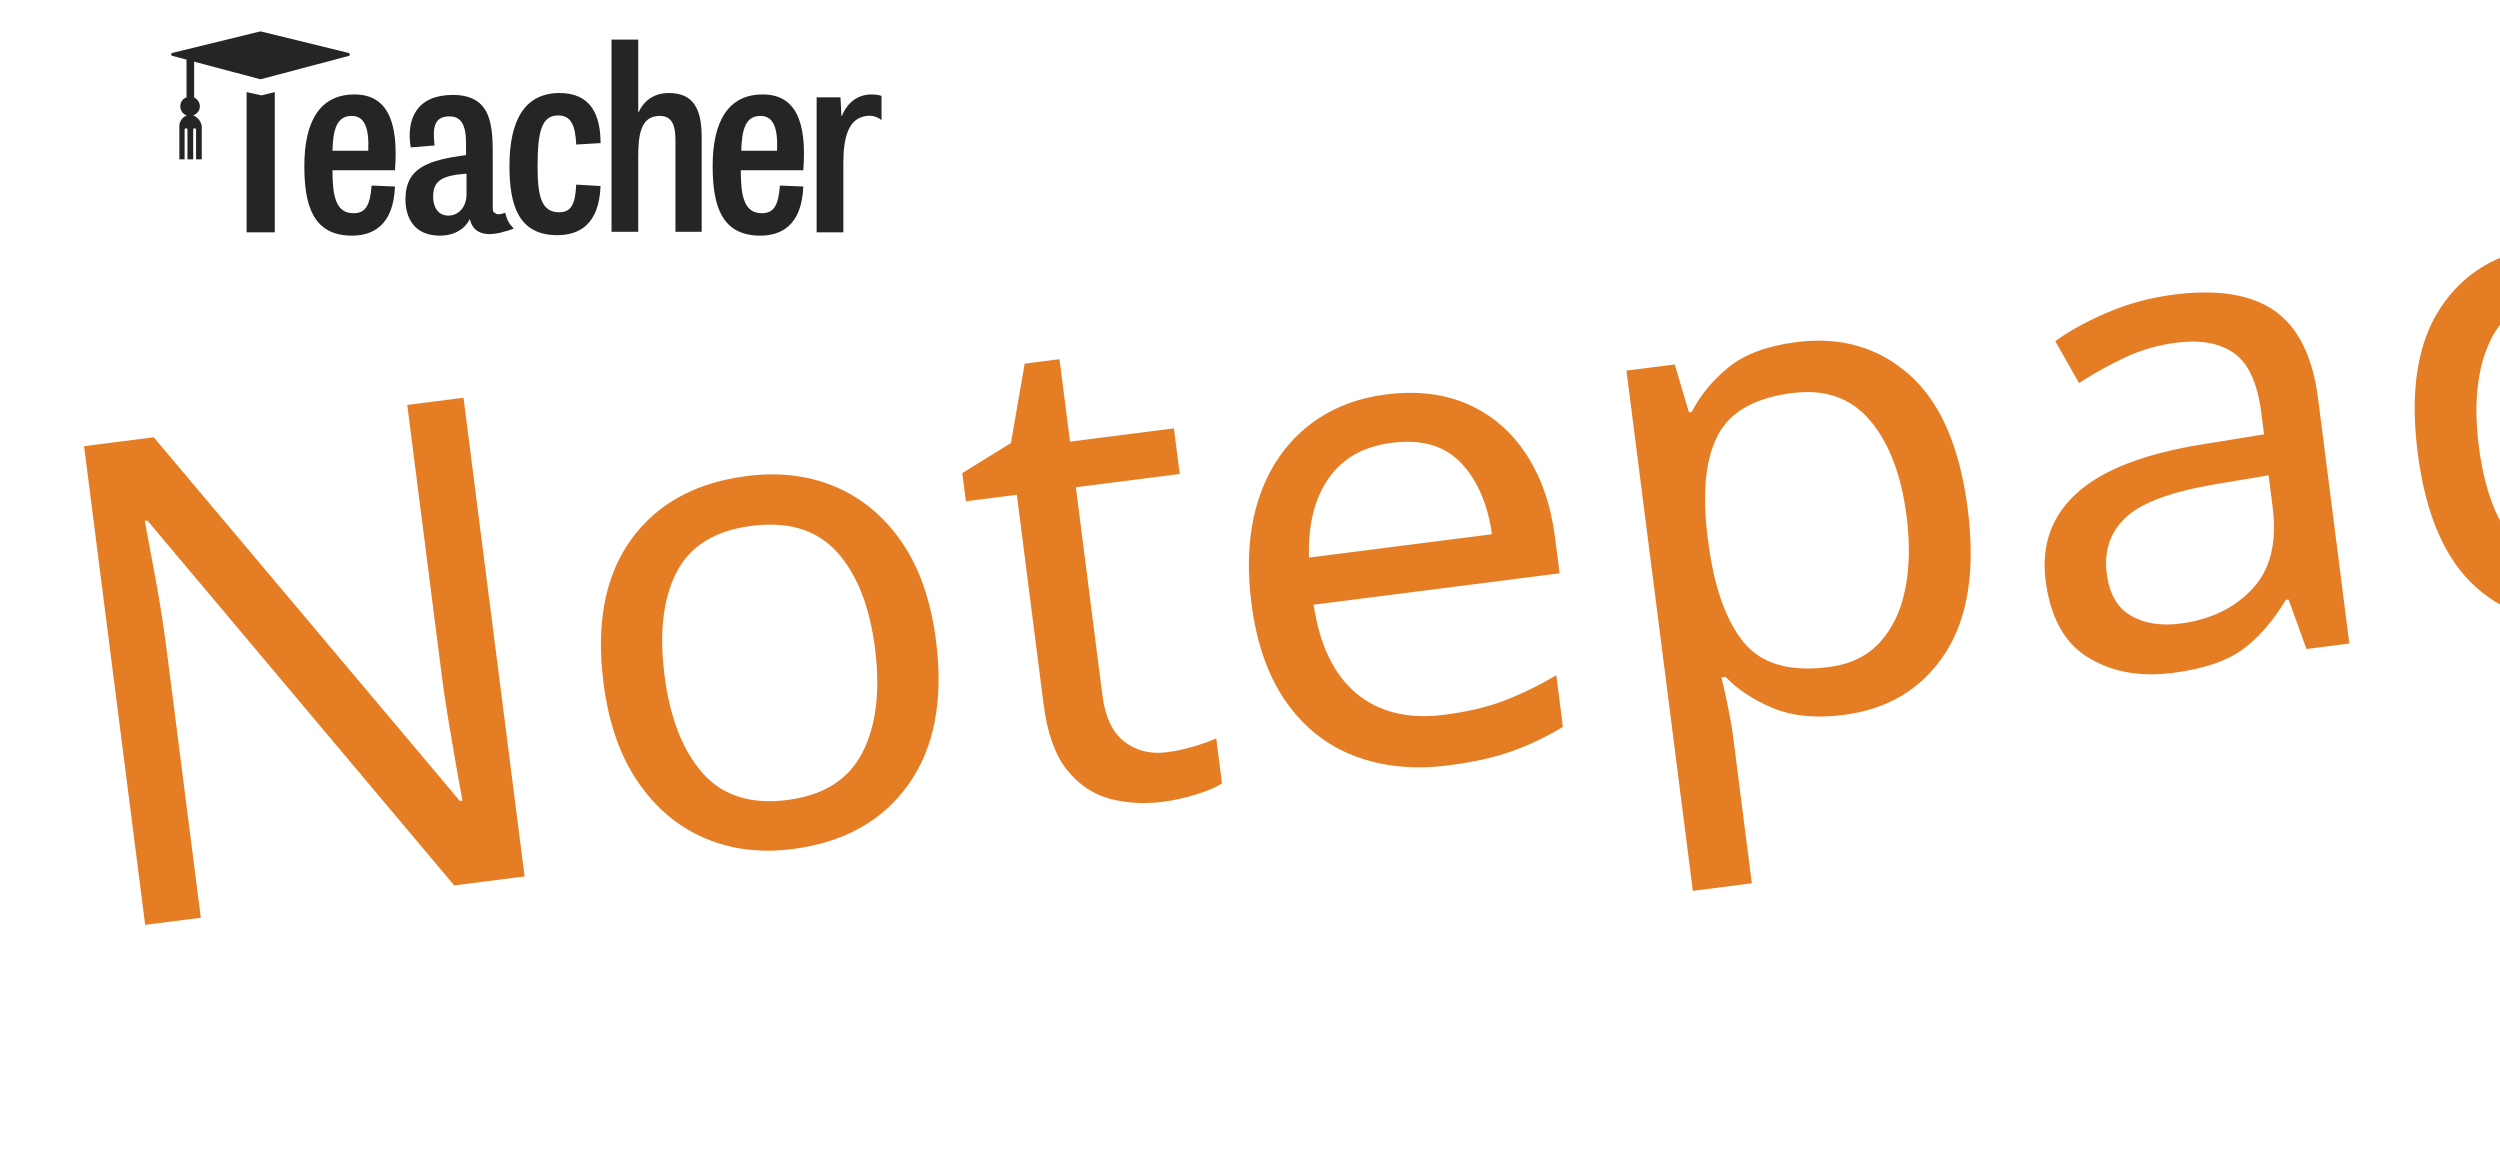
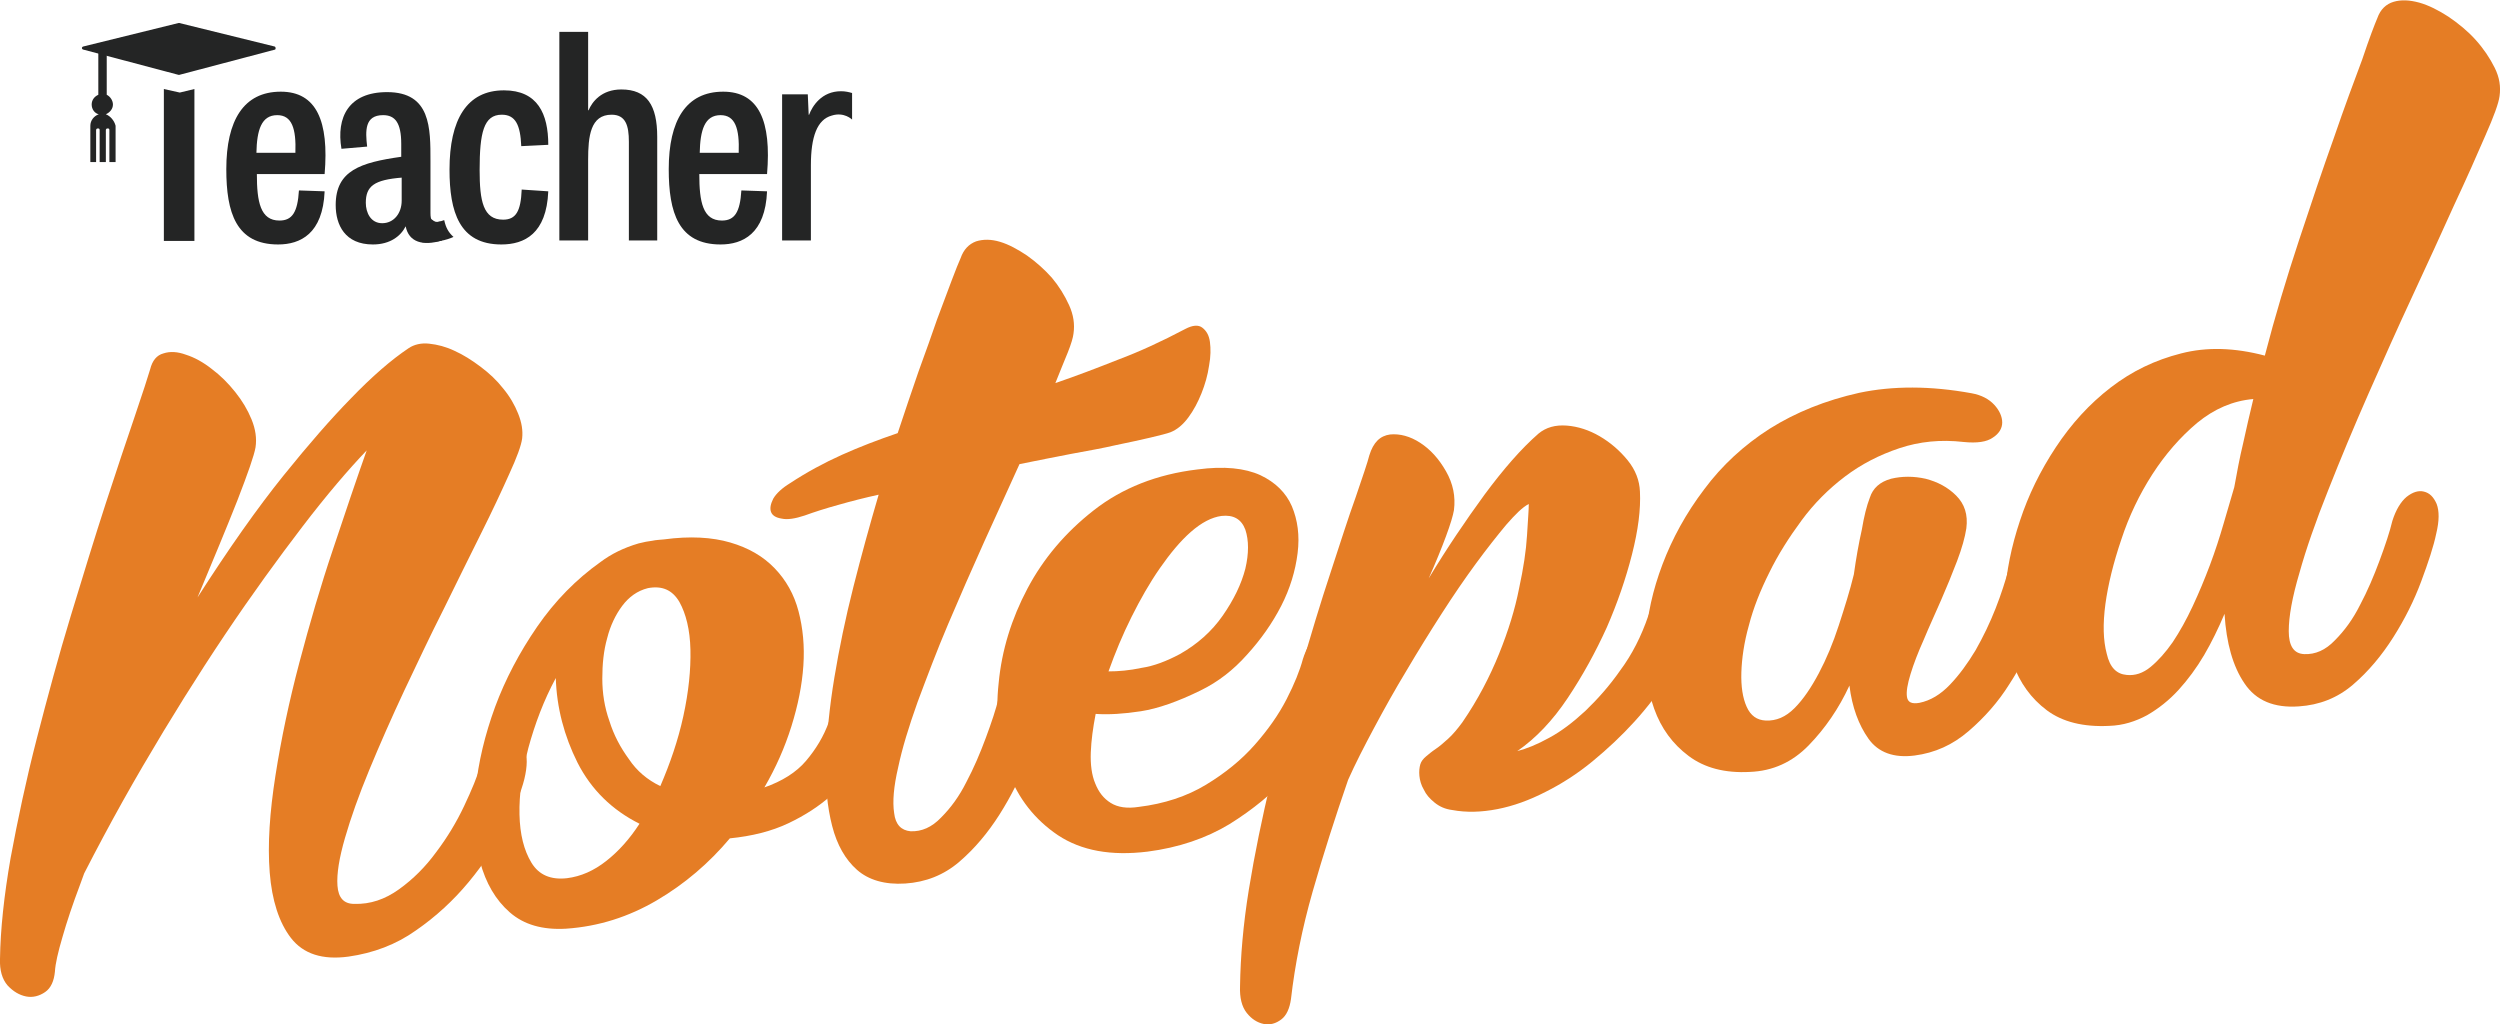
- <svg xmlns="http://www.w3.org/2000/svg" version="1.1" id="Layer_1" x="0px" y="0px" viewBox="0 0 524.1 244.8" enable-background="new 0 0 524.1 244.8" xml:space="preserve">
-   <text transform="matrix(0.992 -0.1266 0.1266 0.992 16.8058 195.6238)" fill="#E57D25" font-family="'Bira-PERSONALUSEONLY'" font-size="141.669">Notepad</text>
+ <svg xmlns="http://www.w3.org/2000/svg" version="1.1" id="Layer_1" x="0px" y="0px" viewBox="23.4 255.5 564.5 231.2" enable-background="new 23.4 255.5 564.5 231.2" xml:space="preserve">
+   <g enable-background="new    ">
+     <path fill="#E57D25" d="M57.3,338.9c0.5-2,1.5-3.2,3-3.6c1.5-0.5,3.2-0.4,5.1,0.3c1.9,0.6,3.9,1.7,5.8,3.2c2,1.5,3.7,3.2,5.3,5.2   s2.8,4,3.7,6.2c0.9,2.2,1.2,4.3,0.9,6.3c-0.3,1.8-1.7,5.8-4.1,12c-2.4,6.1-5.5,13.5-9,21.9c7.1-11.1,13.6-20.3,19.4-27.5   c5.8-7.2,10.8-12.9,15.1-17.3c4.9-5.1,9.3-8.9,13.2-11.5c1.2-0.8,2.8-1.2,4.6-1c1.9,0.2,3.8,0.7,5.7,1.6c2,0.9,3.9,2.1,5.9,3.6   c2,1.5,3.7,3.1,5.1,4.9c1.5,1.8,2.6,3.7,3.4,5.7c0.8,2,1.1,3.8,0.9,5.6c-0.2,1.6-1.2,4.3-2.9,8c-1.7,3.8-3.8,8.3-6.4,13.5   c-2.6,5.2-5.4,10.9-8.4,17c-3.1,6.1-6,12.3-8.9,18.4c-2.9,6.2-5.5,12.1-7.9,17.9c-2.4,5.8-4.2,10.9-5.5,15.4   c-1.3,4.5-1.9,8.1-1.7,10.8c0.2,2.7,1.4,4.1,3.8,4.1c3.6,0.1,6.9-1,10.1-3.3c3.2-2.3,6-5.1,8.4-8.4c2.5-3.3,4.6-6.8,6.3-10.4   c1.7-3.6,3-6.7,3.7-9.2c0.8-2.5,1.9-4.3,3.2-5.4c1.4-1.1,2.7-1.4,3.9-1.1c1.3,0.3,2.2,1.3,2.9,2.9c0.6,1.6,0.6,3.8-0.1,6.7   c-0.7,2.9-2.2,6.4-4.3,10.7c-2.1,4.3-4.9,8.5-8.3,12.6c-3.4,4.1-7.4,7.8-11.9,10.9c-4.5,3.2-9.6,5.1-15.2,5.9   c-5.9,0.8-10.2-0.6-13-4.2c-2.7-3.5-4.3-8.5-4.8-14.8c-0.5-6.3,0-13.6,1.3-21.9c1.3-8.3,3.1-16.8,5.4-25.5   c2.3-8.7,4.8-17.3,7.6-25.6c2.8-8.4,5.3-15.8,7.6-22.3c-4.1,4.3-9,10-14.5,17.2c-5.5,7.2-11.4,15.3-17.5,24.4   c-6.1,9.1-12.3,19-18.5,29.6c-6.2,10.6-12,21.5-17.5,32.7c-3,1.9-5,2.3-6.2,1c-1.2-1.3-0.5-4.6,2.1-9.9   c6.1-12.8,12.1-24.2,17.7-34.4c5.7-10.1,11.1-19.2,16.3-27.2c-2.2,5.2-4.5,10.6-6.9,16.3c-2.4,5.7-4.8,11.4-7.2,17.1   c-2.4,5.7-4.7,11.2-6.8,16.5c-2.2,5.3-4.1,10.2-5.7,14.7c-1.7,4.5-3,8.4-4,11.9c-1,3.4-1.6,6-1.7,7.8c-0.2,2.1-0.9,3.7-2.2,4.6   c-1.3,0.9-2.8,1.3-4.3,1s-2.9-1.1-4.2-2.5c-1.2-1.4-1.8-3.4-1.7-6c0.1-6.6,0.9-14.2,2.4-22.8c1.6-8.6,3.5-17.6,5.9-26.9   c2.4-9.3,4.9-18.6,7.7-27.8c2.8-9.2,5.4-17.7,7.9-25.4c2.5-7.7,4.7-14.2,6.5-19.5C55.7,344,56.8,340.6,57.3,338.9z" />
+     <path fill="#E57D25" d="M167.6,378.2c1.2-0.3,2.2-0.5,3.1-0.6c0.9-0.2,1.7-0.2,2.6-0.3c5.9-0.8,10.9-0.5,15,0.7   c4.1,1.2,7.4,3.1,10,5.8c2.6,2.7,4.4,5.9,5.4,9.7c1,3.8,1.4,7.9,1.1,12.3c-0.3,4.4-1.2,8.9-2.7,13.7c-1.5,4.8-3.5,9.3-6.1,13.8   c4-1.4,7.2-3.4,9.4-6c2.2-2.6,4-5.5,5.2-8.9c0.7-2.1,1.8-3.6,3.2-4.6c1.4-1,2.7-1.3,4-1.2c1.3,0.2,2.3,0.9,3,2.1   c0.7,1.2,0.8,3,0.2,5.2c-0.6,2.3-1.7,4.8-3.4,7.5c-1.7,2.7-3.8,5.3-6.5,7.7c-2.7,2.4-5.9,4.5-9.7,6.3c-3.8,1.8-8.2,2.9-13.2,3.4   c-4.7,5.6-10.2,10.3-16.5,14c-6.3,3.7-13.1,5.9-20.5,6.4c-5.3,0.3-9.5-0.9-12.7-3.7c-3.2-2.8-5.4-6.6-6.7-11.4   c-1.3-4.8-1.6-10.2-1-16.4c0.6-6.1,2.1-12.3,4.4-18.6c2.3-6.2,5.5-12.3,9.5-18.1c4-5.8,8.8-10.7,14.3-14.6   C161.4,380.6,164.2,379.2,167.6,378.2z M148.9,408.6c-2.7,5-4.7,10.3-6.2,15.8c-1.4,5.5-2.1,10.5-2,15c0.1,4.5,1,8.1,2.7,10.9   c1.7,2.8,4.4,3.9,8,3.5c3.2-0.4,6.1-1.7,8.9-3.9c2.8-2.2,5.3-5,7.5-8.4c-6.2-3.1-10.9-7.7-14-13.8   C150.8,421.7,149.1,415.3,148.9,408.6z M172.5,433c2.2-5.1,4-10.3,5.2-15.8c1.2-5.5,1.7-10.5,1.6-15c-0.1-4.5-1-8.1-2.5-10.8   c-1.6-2.7-3.9-3.7-7.1-3.1c-2.4,0.6-4.3,2-5.8,4c-1.5,2-2.7,4.5-3.4,7.3c-0.8,2.8-1.1,5.9-1.1,9.1c0,3.3,0.5,6.5,1.6,9.6   c1,3.2,2.5,6,4.4,8.6C167.2,429.6,169.6,431.6,172.5,433z" />
+     <path fill="#E57D25" d="M291,329.8c1.7-0.9,3-1,3.9-0.3c0.9,0.7,1.5,1.7,1.7,3.2c0.2,1.5,0.2,3.3-0.2,5.4c-0.3,2.1-0.9,4.2-1.7,6.2   c-0.8,2-1.8,3.9-3,5.5c-1.2,1.6-2.5,2.7-4,3.3c-0.8,0.3-2.4,0.7-4.5,1.2c-2.2,0.5-4.8,1.1-7.8,1.7c-3,0.7-6.4,1.3-10.2,2   c-3.7,0.7-7.6,1.5-11.6,2.3c-2.5,5.5-5.2,11.4-8,17.6c-2.8,6.2-5.5,12.4-8.1,18.5c-2.6,6.1-4.8,12-6.9,17.6   c-2,5.6-3.5,10.5-4.4,14.8c-1,4.3-1.3,7.7-0.9,10.3c0.3,2.6,1.6,3.9,3.7,4.1c2.5,0.1,4.8-0.9,6.9-3.1c2.2-2.2,4.1-4.8,5.7-8   c1.7-3.2,3.1-6.5,4.4-10c1.3-3.5,2.3-6.5,2.9-9c0.8-2.5,1.9-4.3,3.2-5.4c1.4-1.1,2.7-1.5,3.9-1.2c1.3,0.3,2.2,1.2,2.9,2.8   c0.6,1.6,0.6,3.8-0.1,6.7c-0.6,2.9-1.8,6.5-3.4,10.8c-1.6,4.3-3.7,8.5-6.3,12.6c-2.6,4.1-5.6,7.7-9.1,10.7c-3.5,3-7.6,4.6-12.2,4.9   c-4.6,0.3-8.3-0.8-10.9-3.1c-2.6-2.3-4.5-5.6-5.6-9.9c-1.1-4.3-1.6-9.2-1.4-15c0.2-5.7,0.8-11.9,1.9-18.5   c1.1-6.6,2.5-13.4,4.3-20.5c1.8-7.1,3.7-14,5.7-20.8c-3.2,0.7-6.3,1.5-9.1,2.3c-2.9,0.8-5.4,1.6-7.6,2.4c-2.1,0.7-3.9,1-5.2,0.7   c-1.3-0.2-2.1-0.7-2.4-1.5c-0.3-0.8-0.1-1.8,0.5-3c0.7-1.2,2-2.4,3.8-3.5c3.8-2.5,7.7-4.6,11.7-6.4c4-1.8,8.2-3.4,12.6-4.9   c1.6-4.9,3.2-9.5,4.7-13.9c1.6-4.4,3-8.3,4.2-11.8c1.3-3.5,2.4-6.4,3.3-8.8c0.9-2.4,1.6-4.1,2-5c0.7-2,1.9-3.2,3.5-3.8   c1.6-0.5,3.4-0.5,5.4,0.1c2,0.6,4,1.7,6.1,3.1c2.1,1.5,3.9,3.1,5.6,5c1.6,1.9,2.9,4,3.9,6.2c1,2.2,1.3,4.3,1,6.4   c-0.1,0.9-0.5,2.3-1.3,4.3c-0.8,1.9-1.7,4.2-2.8,6.9c4.7-1.6,9.4-3.4,14.2-5.3C280.7,334.9,285.7,332.6,291,329.8z" />
+     <path fill="#E57D25" d="M294.5,411.4c-5.1,2.5-9.6,4.1-13.5,4.7c-3.9,0.6-7.3,0.8-10.2,0.6c-0.6,3.1-1,6-1.1,8.7   c-0.1,2.7,0.2,5.1,1,7c0.8,2,1.9,3.4,3.5,4.4c1.6,1,3.7,1.3,6.3,0.9c5.8-0.7,10.9-2.4,15.2-5c4.3-2.6,8-5.6,11-9   c3-3.4,5.4-6.8,7.2-10.3c1.8-3.5,3-6.5,3.7-9.1c0.8-2.5,1.9-4.3,3.2-5.4c1.4-1.1,2.7-1.5,3.9-1.2c1.3,0.3,2.2,1.2,2.9,2.8   c0.6,1.6,0.6,3.8-0.1,6.7c-0.6,2.9-2,6.4-4.2,10.7c-2.2,4.3-5.1,8.5-8.8,12.6c-3.7,4.1-8.2,7.8-13.5,11.1   c-5.3,3.2-11.5,5.3-18.5,6.2c-8.2,1-14.9-0.2-20.2-3.7c-5.2-3.5-9-8.3-11.2-14.3c-2.2-6.1-3-12.8-2.2-20.1   c0.7-7.4,2.9-14.5,6.5-21.3c3.6-6.8,8.6-12.7,15-17.7c6.4-5,14.2-8.1,23.4-9.2c6-0.8,10.7-0.3,14.2,1.3c3.4,1.6,5.8,4,7.1,7   c1.3,3.1,1.8,6.6,1.3,10.6c-0.5,4-1.7,8-3.7,11.9c-2,3.9-4.6,7.6-7.7,11C301.9,406.8,298.4,409.5,294.5,411.4z M289.8,403.2   c3.9-2.2,7.2-5.1,9.7-8.7c2.5-3.6,4.2-7.1,5.1-10.6c0.8-3.4,0.8-6.4,0-8.8c-0.9-2.4-2.7-3.4-5.4-3.1c-2.2,0.3-4.5,1.5-6.9,3.6   c-2.4,2.1-4.7,4.9-7,8.2c-2.3,3.3-4.4,7-6.4,11c-2,4-3.7,8.1-5.2,12.3c2.2,0,4.7-0.2,7.5-0.8C283.9,405.9,286.8,404.8,289.8,403.2z   " />
+     <path fill="#E57D25" d="M395.6,394.5c0.9-2.5,2.1-4.2,3.6-5.3c1.5-1.1,2.8-1.4,4.1-1.1c1.3,0.3,2.2,1.3,2.8,2.8   c0.6,1.5,0.4,3.7-0.6,6.5c-1.2,3.6-2.9,7.2-5.2,10.8c-2.3,3.6-4.9,7-7.8,10.2c-2.9,3.2-6.1,6.2-9.5,9c-3.4,2.8-7,5.1-10.6,6.9   c-3.7,1.9-7.3,3.2-10.9,3.9c-3.6,0.7-7,0.8-10.2,0.2c-1.6-0.2-2.9-0.8-4-1.7c-1.1-0.9-1.9-1.8-2.4-2.9c-0.6-1-0.9-2.1-1-3.1   c-0.1-1,0-1.9,0.2-2.6s0.7-1.3,1.3-1.8c0.6-0.5,1.3-1.1,2.2-1.7c0.9-0.6,1.8-1.4,2.8-2.3c1-0.9,2.1-2.2,3.2-3.7   c3.5-5.1,6.2-10.3,8.3-15.5c2.1-5.2,3.6-10.1,4.5-14.7c1-4.6,1.6-8.6,1.8-12c0.2-3.4,0.4-5.8,0.4-7.1c-1.4,0.7-3,2.3-5.1,4.7   c-2,2.4-4.3,5.3-6.8,8.7c-2.5,3.4-5.1,7.2-7.8,11.4c-2.7,4.2-5.3,8.4-7.9,12.8c-2.6,4.3-5,8.6-7.3,12.9c-2.3,4.3-4.3,8.2-5.9,11.8   c-2.9,8.4-5.6,16.8-8,25.2c-2.4,8.4-4,16.5-4.9,24.3c-0.3,2.1-1,3.7-2.2,4.6c-1.2,0.9-2.5,1.3-4,1c-1.4-0.3-2.7-1.1-3.8-2.5   c-1.1-1.4-1.6-3.4-1.5-6c0.1-6.6,0.7-13.9,2-21.9c1.3-8,3-16.2,5-24.6c2-8.4,4.2-16.6,6.6-24.7c2.4-8.1,4.6-15.5,6.8-22.1   c2.2-6.7,4-12.4,5.7-17.1c1.6-4.7,2.7-7.9,3.1-9.5c0.9-2.9,2.4-4.4,4.7-4.7c2.2-0.2,4.5,0.4,6.8,1.9c2.3,1.5,4.2,3.6,5.8,6.4   c1.6,2.8,2.2,5.7,1.8,8.8c-0.2,1.2-0.8,3.2-1.8,5.9c-1,2.7-2.3,5.9-3.9,9.5c4.1-6.8,8.3-13,12.6-18.9c4.3-5.8,8.3-10.4,12.2-13.8   c1.7-1.4,3.8-2,6.4-1.8c2.5,0.2,5,1,7.4,2.4c2.4,1.4,4.5,3.2,6.3,5.4c1.8,2.2,2.7,4.6,2.8,7.1c0.2,4-0.4,8.7-1.8,14.2   c-1.4,5.5-3.3,11-5.7,16.5c-2.5,5.5-5.4,10.8-8.8,15.9c-3.4,5.1-7.2,9.1-11.4,12c2-0.5,4.5-1.5,7.2-3c2.8-1.5,5.5-3.6,8.2-6.1   c2.7-2.6,5.4-5.6,7.9-9.2C391.9,403.3,394,399.2,395.6,394.5z" />
+     <path fill="#E57D25" d="M445.6,367.9c0.7-2.2,2.3-3.6,4.8-4.3c2.5-0.6,5.1-0.6,7.8,0c2.7,0.7,5,1.9,6.9,3.8   c1.9,1.9,2.7,4.3,2.3,7.4c-0.3,2-1,4.5-2.1,7.4c-1.1,2.9-2.3,5.8-3.6,8.8c-1.3,3-2.7,6-3.9,8.9c-1.3,2.9-2.3,5.5-3,7.8   c-0.7,2.3-1,4-0.8,5.2c0.2,1.2,1.1,1.6,2.8,1.3c2.5-0.5,4.8-1.9,6.9-4.1c2.1-2.2,4-4.8,5.8-7.8c1.7-3,3.2-6.1,4.5-9.4   c1.3-3.3,2.2-6.2,2.9-8.7c0.8-2.5,1.9-4.3,3.2-5.4c1.4-1.1,2.7-1.5,3.9-1.2c1.3,0.3,2.2,1.2,2.9,2.8c0.6,1.6,0.6,3.8-0.1,6.7   c-0.6,2.9-1.8,6.4-3.4,10.6c-1.6,4.2-3.7,8.3-6.3,12.3c-2.5,4-5.6,7.5-9.2,10.6c-3.6,3.1-7.6,4.9-12.2,5.5   c-4.7,0.6-8.2-0.7-10.4-3.8c-2.2-3.1-3.7-7.1-4.3-12c-2.4,5.2-5.5,9.7-9.2,13.5c-3.7,3.8-8.1,5.8-13.3,6   c-5.6,0.3-10.2-0.9-13.8-3.6c-3.6-2.7-6.2-6.2-7.8-10.7c-1.6-4.5-2.3-9.5-1.9-15.3c0.3-5.7,1.6-11.5,3.8-17.3   c2.2-5.8,5.3-11.5,9.4-16.9c4-5.4,9-10,14.8-13.7c5.9-3.7,12.6-6.4,20.2-8.1c7.6-1.6,16.1-1.6,25.4,0.1c2.2,0.4,3.9,1.3,5.1,2.6   c1.2,1.3,1.8,2.7,1.8,4c0,1.3-0.7,2.5-2.1,3.4c-1.4,1-3.6,1.3-6.6,1c-5.2-0.6-10-0.1-14.5,1.4c-4.5,1.5-8.6,3.6-12.3,6.4   c-3.7,2.8-7,6.1-9.8,9.9c-2.8,3.8-5.3,7.7-7.3,11.8c-2,4-3.6,8-4.6,11.9c-1.1,3.9-1.6,7.5-1.7,10.6c-0.1,3.2,0.3,5.8,1.2,7.8   c0.9,2,2.3,3,4.3,3.1c2.4,0.1,4.5-0.8,6.5-2.8c2-2,3.8-4.7,5.5-7.9c1.7-3.2,3.2-6.8,4.5-10.8c1.3-4,2.5-7.8,3.4-11.5   c0.5-3.6,1.1-7,1.8-10.1C444.3,372.1,444.9,369.7,445.6,367.9z" />
+     <path fill="#E57D25" d="M560.2,259.6c0.7-2,2-3.2,3.7-3.7c1.7-0.5,3.6-0.4,5.8,0.2c2.1,0.6,4.3,1.7,6.6,3.2   c2.2,1.5,4.3,3.2,6.1,5.2c1.8,2,3.2,4.1,4.3,6.3c1.1,2.2,1.4,4.3,1.1,6.4c-0.2,1.6-1.3,4.6-3.2,8.9c-1.9,4.4-4.2,9.6-7.1,15.8   c-2.8,6.2-5.9,13-9.3,20.3c-3.4,7.3-6.7,14.7-10,22.2c-3.3,7.5-6.3,14.7-9.1,21.8c-2.8,7-5,13.3-6.5,18.7   c-1.6,5.4-2.4,9.8-2.4,13.1c0,3.3,1.1,5.1,3.5,5.2c2.5,0.1,4.8-0.9,6.9-3.1c2.2-2.2,4.1-4.8,5.7-8c1.7-3.2,3.1-6.5,4.4-10   c1.3-3.5,2.3-6.5,2.9-9c0.8-2.5,1.9-4.3,3.2-5.4c1.4-1.1,2.7-1.5,3.9-1.2c1.3,0.3,2.2,1.2,2.9,2.8c0.6,1.6,0.6,3.8-0.1,6.7   c-0.6,2.9-1.8,6.5-3.4,10.8c-1.6,4.3-3.7,8.5-6.3,12.6c-2.6,4.1-5.6,7.7-9.1,10.7c-3.5,3-7.6,4.6-12.2,4.9   c-5.6,0.4-9.7-1.3-12.3-5.2c-2.6-3.8-4.1-9.1-4.5-15.7c-1.4,3.3-2.9,6.4-4.6,9.3c-1.7,2.9-3.7,5.6-5.8,7.9   c-2.1,2.3-4.5,4.2-7.1,5.7c-2.6,1.4-5.4,2.3-8.5,2.4c-5.9,0.3-10.6-0.9-14.1-3.5c-3.6-2.7-6.1-6.2-7.7-10.6   c-1.6-4.4-2.2-9.4-1.8-15.1c0.3-5.7,1.5-11.4,3.4-17.1c1.9-5.8,4.6-11.3,8.1-16.6c3.5-5.3,7.6-9.8,12.4-13.5   c4.8-3.7,10-6.2,15.9-7.7c5.8-1.5,12.1-1.3,18.9,0.5c2.3-8.9,4.9-17.5,7.7-26c2.8-8.5,5.4-16.2,7.9-23.2c2.4-7,4.6-12.9,6.4-17.7   C558.4,264.1,559.6,261,560.2,259.6z M503.6,407.9c1.9,0.2,3.7-0.4,5.4-1.8c1.7-1.4,3.4-3.3,5-5.6c1.6-2.4,3.1-5.1,4.5-8.1   c1.4-3,2.7-6.1,3.9-9.3c1.2-3.2,2.2-6.3,3.1-9.4c0.9-3.1,1.7-5.8,2.4-8.2c0.6-3.3,1.2-6.6,2-9.9c0.7-3.3,1.5-6.6,2.3-10   c-4.6,0.4-8.8,2.2-12.7,5.4c-3.8,3.2-7.2,7.1-10.1,11.6c-2.9,4.5-5.3,9.5-7,14.7c-1.8,5.3-3,10.2-3.6,14.6   c-0.6,4.5-0.5,8.2,0.3,11.2C499.8,406.2,501.3,407.7,503.6,407.9z" />
+   </g>
  <g>
    <g>
-       <path fill="#242525" d="M73.1,11.1L54.7,6.6c-0.1,0-0.1,0-0.2,0l-18.4,4.5c-0.3,0.1-0.3,0.5,0,0.6l18.4,4.9c0.1,0,0.1,0,0.2,0    l18.5-4.9C73.4,11.6,73.4,11.2,73.1,11.1z" />
+       <path fill="#242525" d="M85.4,266l-21.5-5.3c-0.1,0-0.1,0-0.2,0L42.2,266c-0.4,0.1-0.4,0.6,0,0.7l21.5,5.7c0.1,0,0.1,0,0.2,0    l21.6-5.7C85.7,266.6,85.7,266.1,85.4,266z" />
    </g>
-     <path fill="#242525" d="M51.7,19.3l3.1,0.7l2.8-0.7v29.4h-5.9V19.3z" />
-     <path fill="#242525" d="M105.5,48.6c-3.7,1.1-6.4,0.3-7-2.7c-0.9,1.9-3,3.5-6.3,3.5c-5.4,0-7.2-3.8-7.2-7.6c0-6.7,4.8-8.2,12.7-9.3   v-2.5c0-4.1-1.2-5.6-3.5-5.6c-3.6,0-3.4,3.1-3.1,6.1l-5,0.4c-1-6.1,1.4-11,8.8-11c8.5,0,8.4,6.9,8.4,13.4v10c0,1.5,0.3,2,2,1.6   L105.5,48.6z M97.8,36.4c-5.4,0.4-7,1.6-7,4.9c0,1.9,0.9,3.9,3.2,3.9c2.2,0,3.8-1.9,3.8-4.4V36.4z" />
-     <path fill="#242525" d="M82.8,39.1c-0.3,8.2-4.7,10.3-9,10.3c-8.1,0-10-6.2-10-14.6c0-9.4,3.3-15,10.5-15c6.9,0,9.3,5.7,8.5,15.9   H69.7c0,5.4,0.7,9,4.4,9c2.5,0,3.5-1.6,3.8-5.8L82.8,39.1z M77.2,31.6c0.2-4.7-0.7-7.3-3.5-7.3c-3.1,0-3.9,2.9-4,7.3H77.2z" />
-     <path fill="#242525" d="M168.4,39.1c-0.3,8.2-4.7,10.3-9,10.3c-8.1,0-10-6.2-10-14.6c0-9.4,3.3-15,10.5-15c6.9,0,9.3,5.7,8.5,15.9   h-13.1c0,5.4,0.7,9,4.4,9c2.5,0,3.5-1.6,3.8-5.8L168.4,39.1z M162.9,31.6c0.2-4.7-0.7-7.3-3.5-7.3c-3.1,0-3.9,2.9-4,7.3H162.9z" />
-     <path fill="#242525" d="M184.8,25.2v-5.1c-0.6-0.2-1.3-0.3-2.1-0.3c-3.8,0-5.6,2.9-6.2,4.5h-0.1l-0.2-3.9h-5v28.3h5.6V34.1   c0-5.5,1.2-8.8,4-9.6C183.3,23.7,184.8,25.2,184.8,25.2z" />
-     <path fill="#242525" d="M40.5,24.2c0.8-0.3,1.4-1,1.4-1.9c0-0.8-0.5-1.5-1.2-1.9l0-8.5h-1.6v8.5c-0.8,0.3-1.3,1-1.3,1.9   c0,0.9,0.6,1.7,1.4,1.9c-0.9,0.3-1.6,1.2-1.6,2.2v7h1.1v-6.2c0-0.2,0.1-0.3,0.3-0.3c0.2,0,0.3,0.1,0.3,0.3v6.2h1.2v-6.2   c0-0.2,0.1-0.3,0.3-0.3c0.2,0,0.3,0.1,0.3,0.3v6.2h1.2v-7C42.1,25.4,41.4,24.5,40.5,24.2z" />
+     <path fill="#242525" d="M60.4,275.6l3.6,0.8l3.3-0.8v34.3h-6.9C60.4,309.9,60.4,275.6,60.4,275.6z" />
+     <path fill="#242525" d="M123.2,309.8c-4.3,1.3-7.5,0.4-8.2-3.2c-1.1,2.2-3.5,4.1-7.4,4.1c-6.3,0-8.4-4.4-8.4-8.9   c0-7.8,5.6-9.6,14.8-10.9v-2.9c0-4.8-1.4-6.5-4.1-6.5c-4.2,0-4,3.6-3.6,7.1l-5.8,0.5c-1.2-7.1,1.6-12.8,10.3-12.8   c9.9,0,9.8,8.1,9.8,15.6v11.7c0,1.8,0.4,2.3,2.3,1.9L123.2,309.8z M114.2,295.6c-6.3,0.5-8.2,1.9-8.2,5.7c0,2.2,1.1,4.6,3.7,4.6   c2.6,0,4.4-2.2,4.4-5.1V295.6z" />
+     <path fill="#242525" d="M96.7,298.7c-0.4,9.6-5.5,12-10.5,12c-9.5,0-11.7-7.2-11.7-17c0-11,3.9-17.5,12.3-17.5   c8.1,0,10.9,6.7,9.9,18.6H81.4c0,6.3,0.8,10.5,5.1,10.5c2.9,0,4.1-1.9,4.4-6.8L96.7,298.7z M90.1,290c0.2-5.5-0.8-8.5-4.1-8.5   c-3.6,0-4.6,3.4-4.7,8.5C81.4,290,90.1,290,90.1,290z" />
+     <path fill="#242525" d="M196.6,298.7c-0.4,9.6-5.5,12-10.5,12c-9.5,0-11.7-7.2-11.7-17c0-11,3.9-17.5,12.3-17.5   c8.1,0,10.9,6.7,9.9,18.6h-15.3c0,6.3,0.8,10.5,5.1,10.5c2.9,0,4.1-1.9,4.4-6.8L196.6,298.7z M190.2,290c0.2-5.5-0.8-8.5-4.1-8.5   c-3.6,0-4.6,3.4-4.7,8.5C181.5,290,190.2,290,190.2,290z" />
+     <path fill="#242525" d="M215.8,282.5v-6c-0.7-0.2-1.5-0.4-2.5-0.4c-4.4,0-6.5,3.4-7.2,5.3H206l-0.2-4.6h-5.8v33h6.5v-17   c0-6.4,1.4-10.3,4.7-11.2C214,280.7,215.8,282.5,215.8,282.5z" />
+     <path fill="#242525" d="M47.3,281.3c0.9-0.4,1.6-1.2,1.6-2.2c0-0.9-0.6-1.8-1.4-2.2V267h-1.9v9.9c-0.9,0.4-1.5,1.2-1.5,2.2   c0,1.1,0.7,2,1.6,2.2c-1.1,0.4-1.9,1.4-1.9,2.6v8.2h1.3v-7.2c0-0.2,0.1-0.4,0.4-0.4s0.4,0.1,0.4,0.4v7.2h1.4v-7.2   c0-0.2,0.1-0.4,0.4-0.4s0.4,0.1,0.4,0.4v7.2h1.4v-8.2C49.2,282.7,48.3,281.7,47.3,281.3z" />
    <g>
-       <path fill="#242525" d="M120.8,30.3c-0.2-4.1-1.1-6.1-3.8-6.1c-3.5,0-4.3,3.5-4.3,10.7c0,6,0.7,9.6,4.5,9.6c2.5,0,3.4-1.6,3.6-5.8    l5.1,0.3c-0.3,8.2-4.6,10.3-9.1,10.3c-8.1,0-10-6.3-10-14.5c0-9.7,3.3-15.3,10.5-15.3c6.5,0,8.6,4.5,8.6,10.5L120.8,30.3z" />
-       <path fill="#242525" d="M147.1,48.6h-5.5V29.5c0-3.1-0.6-5.2-3.3-5.2c-4.1,0-4.5,4.2-4.5,8.7v15.6h-5.6V8.3h5.6v15.2h0.1    c0.7-1.6,2.5-4,6.3-4c5,0,6.9,3.1,6.9,9.2V48.6z" />
+       <path fill="#242525" d="M141.1,288.5c-0.2-4.8-1.3-7.1-4.4-7.1c-4.1,0-5,4.1-5,12.5c0,7,0.8,11.2,5.3,11.2c2.9,0,4-1.9,4.2-6.8    l6,0.4c-0.4,9.6-5.4,12-10.6,12c-9.5,0-11.7-7.4-11.7-16.9c0-11.3,3.9-17.9,12.3-17.9c7.6,0,10,5.3,10,12.3L141.1,288.5z" />
+       <path fill="#242525" d="M171.8,309.8h-6.4v-22.3c0-3.6-0.7-6.1-3.9-6.1c-4.8,0-5.3,4.9-5.3,10.2v18.2h-6.5v-47.1h6.5v17.7h0.1    c0.8-1.9,2.9-4.7,7.4-4.7c5.8,0,8.1,3.6,8.1,10.7V309.8z" />
    </g>
-     <path fill="#242525" d="M105.9,44.6c-1,0.3-1.5,0.6-2.2,0c-2.3-1.7-3.6,4.2-1.9,4.3c2.5,0.1,4.6-0.4,5.9-1   C106.8,47,106.3,46.2,105.9,44.6z" />
+     <path fill="#242525" d="M123.7,305.2c-1.2,0.4-1.8,0.7-2.6,0c-2.7-2-4.2,4.9-2.2,5c2.9,0.1,5.4-0.5,6.9-1.2   C124.7,308,124.1,307,123.7,305.2z" />
  </g>
</svg>
